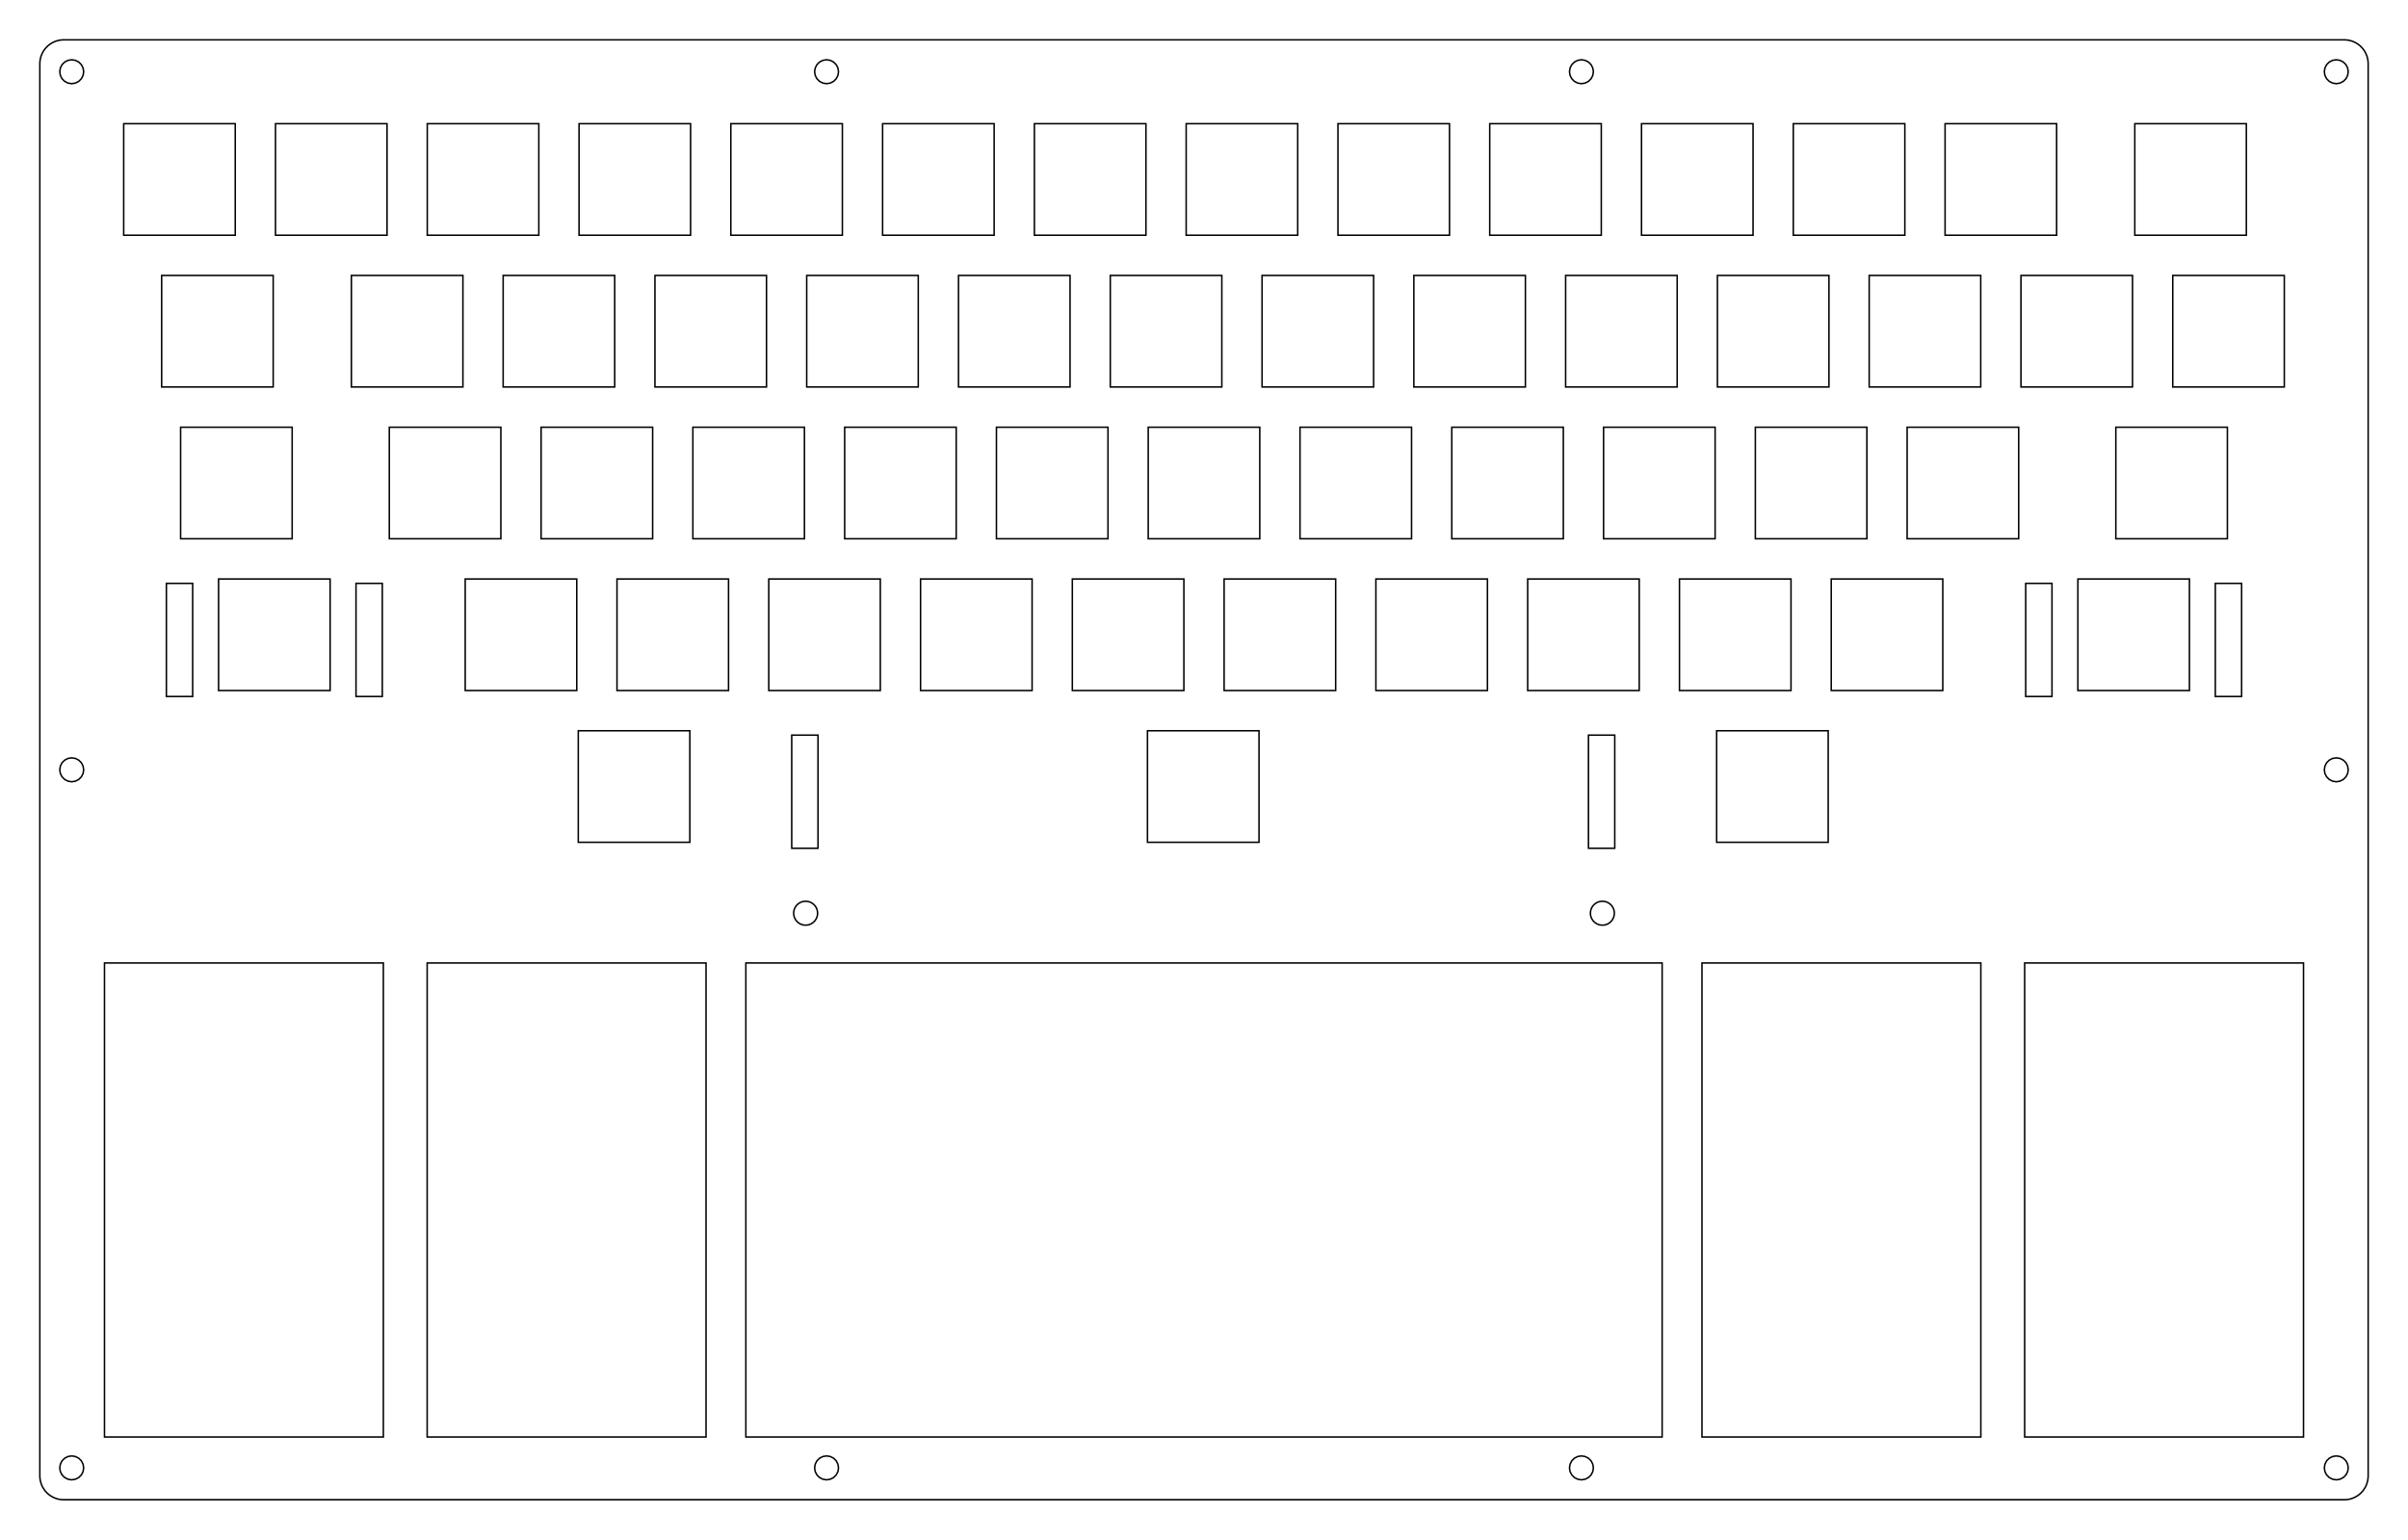
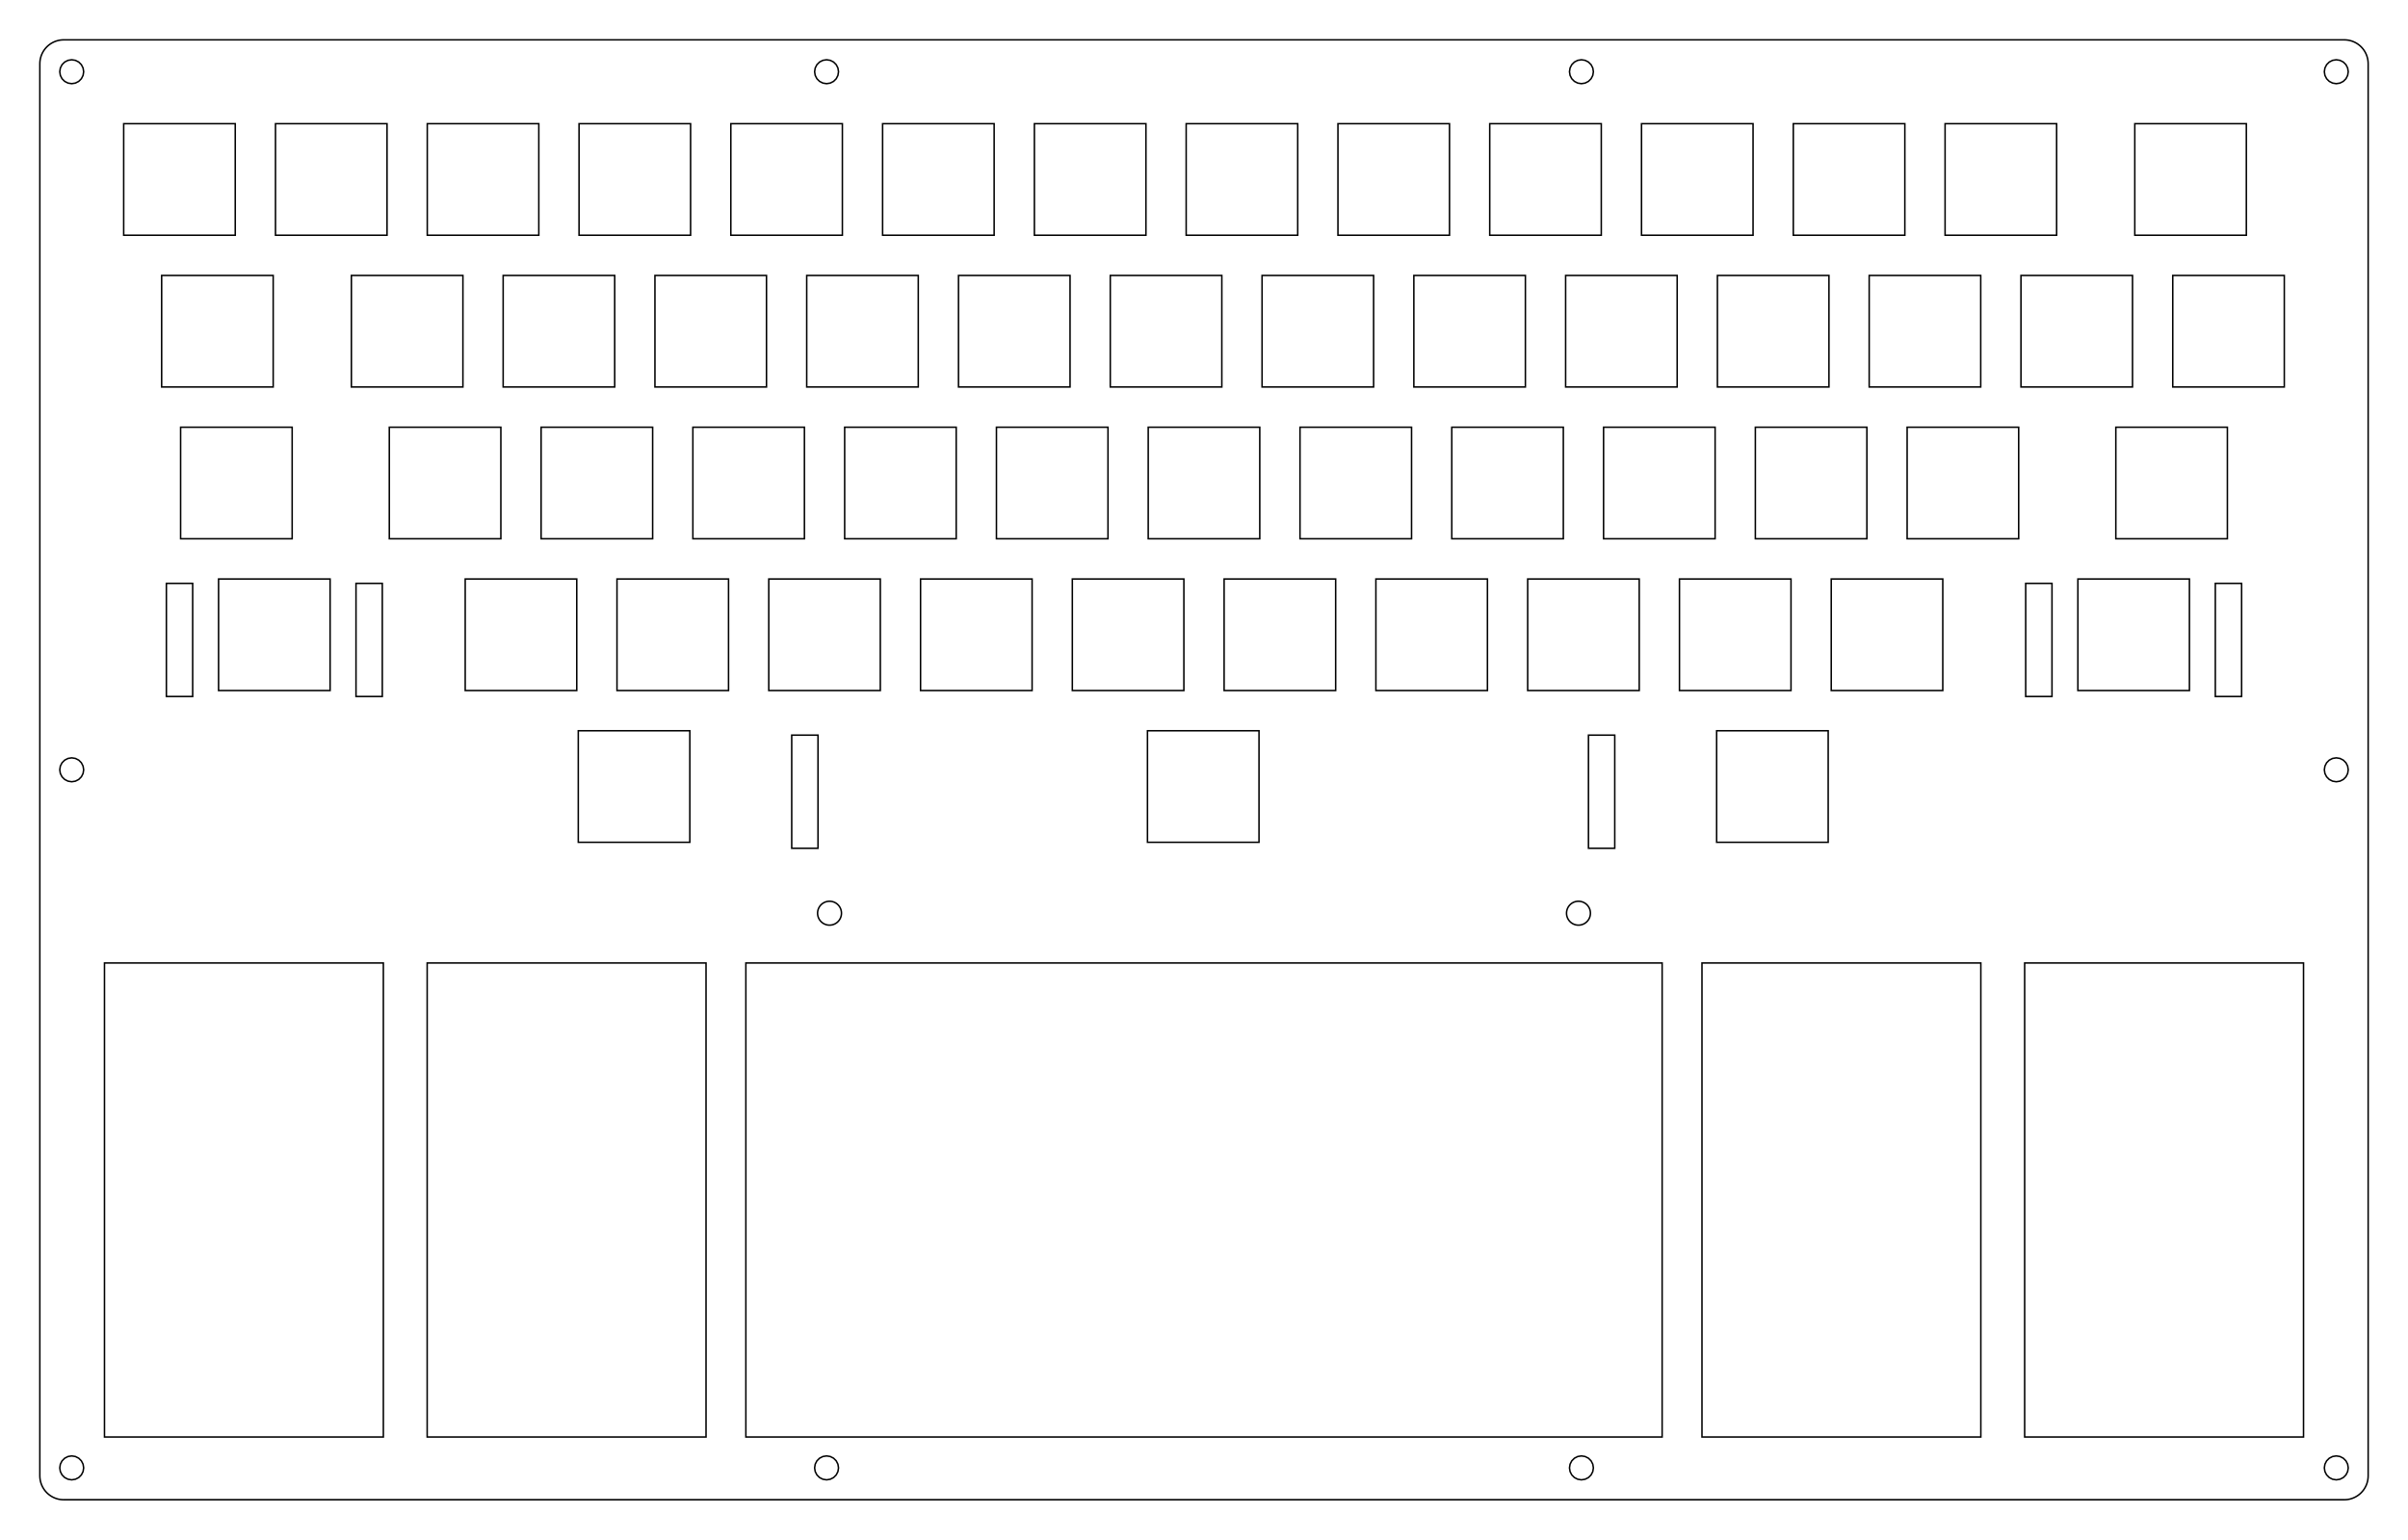
<svg xmlns="http://www.w3.org/2000/svg" width="302.227mm" height="193.252mm" viewBox="0.000 0.000 302.227 193.252">
  <polygon points="294.227,5.001 294.462,5.010 294.696,5.037 294.927,5.083 295.154,5.147 295.375,5.229 295.588,5.327 295.794,5.443 295.990,5.573 296.175,5.719 296.348,5.879 296.508,6.052 296.654,6.237 296.784,6.433 296.900,6.639 296.998,6.852 297.080,7.073 297.144,7.300 297.190,7.531 297.217,7.765 297.227,8.001 297.227,185.251 297.217,185.487 297.190,185.721 297.144,185.952 297.080,186.179 296.998,186.400 296.900,186.613 296.784,186.819 296.654,187.015 296.508,187.200 296.348,187.373 296.175,187.533 295.990,187.679 295.794,187.809 295.588,187.925 295.375,188.023 295.154,188.105 294.927,188.169 294.696,188.215 294.462,188.242 294.227,188.252 8.001,188.251 7.765,188.242 7.531,188.215 7.300,188.169 7.073,188.105 6.852,188.023 6.639,187.925 6.433,187.809 6.237,187.679 6.052,187.533 5.879,187.373 5.719,187.200 5.573,187.015 5.443,186.819 5.327,186.613 5.229,186.400 5.147,186.179 5.083,185.952 5.037,185.721 5.010,185.487 5.000,185.251 5.001,8.001 5.010,7.765 5.037,7.531 5.083,7.300 5.147,7.073 5.229,6.852 5.327,6.639 5.443,6.433 5.573,6.237 5.719,6.052 5.879,5.879 6.052,5.719 6.237,5.573 6.433,5.443 6.639,5.327 6.852,5.229 7.073,5.147 7.300,5.083 7.531,5.037 7.765,5.010 8.001,5.000" style="fill:none;stroke-width:0.05mm;stroke:black" />
  <polygon points="292.763,182.825 292.345,183.038 292.013,183.370 291.800,183.788 291.727,184.252 291.800,184.715 292.013,185.133 292.345,185.465 292.763,185.678 293.227,185.752 293.690,185.678 294.108,185.465 294.440,185.133 294.653,184.715 294.727,184.252 294.653,183.788 294.440,183.370 294.108,183.038 293.690,182.825 293.227,182.751" style="fill:none;stroke-width:0.05mm;stroke:black" />
  <polygon points="198.021,182.825 197.603,183.038 197.271,183.370 197.058,183.788 196.985,184.252 197.058,184.715 197.271,185.133 197.603,185.465 198.021,185.678 198.485,185.752 198.948,185.678 199.366,185.465 199.698,185.133 199.911,184.715 199.985,184.252 199.911,183.788 199.698,183.370 199.366,183.038 198.948,182.825 198.485,182.751" style="fill:none;stroke-width:0.05mm;stroke:black" />
  <polygon points="103.279,182.825 102.861,183.038 102.529,183.370 102.316,183.788 102.243,184.252 102.316,184.715 102.529,185.133 102.861,185.465 103.279,185.678 103.743,185.752 104.206,185.678 104.624,185.465 104.956,185.133 105.169,184.715 105.243,184.252 105.169,183.788 104.956,183.370 104.624,183.038 104.206,182.825 103.743,182.751" style="fill:none;stroke-width:0.05mm;stroke:black" />
  <polygon points="8.537,182.825 8.119,183.038 7.787,183.370 7.574,183.788 7.501,184.252 7.574,184.715 7.787,185.133 8.119,185.465 8.537,185.678 9.001,185.752 9.464,185.678 9.882,185.465 10.214,185.133 10.427,184.715 10.501,184.252 10.427,183.788 10.214,183.370 9.882,183.038 9.464,182.825 9.001,182.751" style="fill:none;stroke-width:0.05mm;stroke:black" />
  <polygon points="93.614,120.876 93.614,180.376 208.614,180.376 208.614,120.876" style="fill:none;stroke-width:0.05mm;stroke:black" />
  <polygon points="13.114,120.876 13.114,180.376 48.114,180.376 48.114,120.876" style="fill:none;stroke-width:0.05mm;stroke:black" />
  <polygon points="53.614,120.876 53.614,180.376 88.614,180.376 88.614,120.876" style="fill:none;stroke-width:0.05mm;stroke:black" />
  <polygon points="213.614,120.876 213.614,180.376 248.614,180.376 248.614,120.876" style="fill:none;stroke-width:0.05mm;stroke:black" />
  <polygon points="254.114,120.876 254.114,180.376 289.114,180.376 289.114,120.876" style="fill:none;stroke-width:0.05mm;stroke:black" />
-   <polygon points="100.996,113.131 100.879,113.144 100.763,113.167 100.650,113.199 100.539,113.240 100.433,113.289 100.330,113.347 100.232,113.412 100.139,113.485 100.053,113.565 99.973,113.652 99.900,113.744 99.835,113.842 99.777,113.945 99.728,114.052 99.687,114.162 99.655,114.276 99.632,114.391 99.618,114.508 99.614,114.626 99.618,114.744 99.632,114.861 99.655,114.976 99.687,115.090 99.728,115.200 99.777,115.307 99.835,115.410 99.900,115.508 99.973,115.600 100.053,115.687 100.139,115.767 100.232,115.840 100.330,115.905 100.433,115.963 100.539,116.012 100.650,116.053 100.763,116.085 100.879,116.108 100.996,116.121 101.114,116.126 101.231,116.121 101.348,116.108 101.464,116.085 101.577,116.053 101.688,116.012 101.794,115.963 101.897,115.905 101.995,115.840 102.088,115.767 102.174,115.687 102.254,115.600 102.327,115.508 102.392,115.410 102.450,115.307 102.499,115.200 102.540,115.090 102.572,114.976 102.595,114.861 102.609,114.744 102.614,114.626 102.609,114.508 102.595,114.391 102.572,114.276 102.540,114.162 102.499,114.052 102.450,113.945 102.392,113.842 102.327,113.744 102.254,113.652 102.174,113.565 102.088,113.485 101.995,113.412 101.897,113.347 101.794,113.289 101.688,113.240 101.577,113.199 101.464,113.167 101.348,113.144 101.231,113.131 101.114,113.126" style="fill:none;stroke-width:0.05mm;stroke:black" />
-   <polygon points="200.996,113.131 200.879,113.144 200.763,113.167 200.650,113.199 200.539,113.240 200.433,113.289 200.330,113.347 200.232,113.412 200.139,113.485 200.053,113.565 199.973,113.652 199.900,113.744 199.835,113.842 199.777,113.945 199.728,114.052 199.687,114.162 199.655,114.276 199.632,114.391 199.618,114.508 199.614,114.626 199.618,114.744 199.632,114.861 199.655,114.976 199.687,115.090 199.728,115.200 199.777,115.307 199.835,115.410 199.900,115.508 199.973,115.600 200.053,115.687 200.139,115.767 200.232,115.840 200.330,115.905 200.433,115.963 200.539,116.012 200.650,116.053 200.763,116.085 200.879,116.108 200.996,116.121 201.114,116.126 201.231,116.121 201.348,116.108 201.464,116.085 201.577,116.053 201.688,116.012 201.794,115.963 201.897,115.905 201.995,115.840 202.088,115.767 202.174,115.687 202.254,115.600 202.327,115.508 202.392,115.410 202.450,115.307 202.499,115.200 202.540,115.090 202.572,114.976 202.595,114.861 202.609,114.744 202.614,114.626 202.609,114.508 202.595,114.391 202.572,114.276 202.540,114.162 202.499,114.052 202.450,113.945 202.392,113.842 202.327,113.744 202.254,113.652 202.174,113.565 202.088,113.485 201.995,113.412 201.897,113.347 201.794,113.289 201.688,113.240 201.577,113.199 201.464,113.167 201.348,113.144 201.231,113.131 201.114,113.126" style="fill:none;stroke-width:0.05mm;stroke:black" />
+   <polygon points="103.996,113.131 103.879,113.144 103.763,113.167 103.650,113.199 103.539,113.240 103.433,113.289 103.330,113.347 103.232,113.412 103.139,113.485 103.053,113.565 102.973,113.652 102.900,113.744 102.835,113.842 102.777,113.945 102.728,114.052 102.687,114.162 102.655,114.276 102.632,114.391 102.618,114.508 102.614,114.626 102.618,114.744 102.632,114.861 102.655,114.976 102.687,115.090 102.728,115.200 102.777,115.307 102.835,115.410 102.900,115.508 102.973,115.600 103.053,115.687 103.139,115.767 103.232,115.840 103.330,115.905 103.433,115.963 103.539,116.012 103.650,116.053 103.763,116.085 103.879,116.108 103.996,116.121 104.114,116.126 104.231,116.121 104.348,116.108 104.464,116.085 104.577,116.053 104.688,116.012 104.794,115.963 104.897,115.905 104.995,115.840 105.088,115.767 105.174,115.687 105.254,115.600 105.327,115.508 105.392,115.410 105.450,115.307 105.499,115.200 105.540,115.090 105.572,114.976 105.595,114.861 105.609,114.744 105.614,114.626 105.609,114.508 105.595,114.391 105.572,114.276 105.540,114.162 105.499,114.052 105.450,113.945 105.392,113.842 105.327,113.744 105.254,113.652 105.174,113.565 105.088,113.485 104.995,113.412 104.897,113.347 104.794,113.289 104.688,113.240 104.577,113.199 104.464,113.167 104.348,113.144 104.231,113.131 104.114,113.126" style="fill:none;stroke-width:0.05mm;stroke:black" />
+   <polygon points="197.996,113.131 197.879,113.144 197.763,113.167 197.650,113.199 197.539,113.240 197.433,113.289 197.330,113.347 197.232,113.412 197.139,113.485 197.053,113.565 196.973,113.652 196.900,113.744 196.835,113.842 196.777,113.945 196.728,114.052 196.687,114.162 196.655,114.276 196.632,114.391 196.618,114.508 196.614,114.626 196.618,114.744 196.632,114.861 196.655,114.976 196.687,115.090 196.728,115.200 196.777,115.307 196.835,115.410 196.900,115.508 196.973,115.600 197.053,115.687 197.139,115.767 197.232,115.840 197.330,115.905 197.433,115.963 197.539,116.012 197.650,116.053 197.763,116.085 197.879,116.108 197.996,116.121 198.114,116.126 198.231,116.121 198.348,116.108 198.464,116.085 198.577,116.053 198.688,116.012 198.794,115.963 198.897,115.905 198.995,115.840 199.088,115.767 199.174,115.687 199.254,115.600 199.327,115.508 199.392,115.410 199.450,115.307 199.499,115.200 199.540,115.090 199.572,114.976 199.595,114.861 199.609,114.744 199.614,114.626 199.609,114.508 199.595,114.391 199.572,114.276 199.540,114.162 199.499,114.052 199.450,113.945 199.392,113.842 199.327,113.744 199.254,113.652 199.174,113.565 199.088,113.485 198.995,113.412 198.897,113.347 198.794,113.289 198.688,113.240 198.577,113.199 198.464,113.167 198.348,113.144 198.231,113.131 198.114,113.126" style="fill:none;stroke-width:0.05mm;stroke:black" />
  <polygon points="99.368,92.275 99.368,106.476 102.668,106.476 102.668,92.275" style="fill:none;stroke-width:0.05mm;stroke:black" />
  <polygon points="199.368,92.275 199.368,106.476 202.668,106.476 202.668,92.275" style="fill:none;stroke-width:0.05mm;stroke:black" />
  <polygon points="72.580,91.726 72.580,105.726 86.580,105.726 86.580,91.726" style="fill:none;stroke-width:0.05mm;stroke:black" />
  <polygon points="144.018,91.726 144.018,105.726 158.018,105.726 158.018,91.726" style="fill:none;stroke-width:0.05mm;stroke:black" />
  <polygon points="215.455,91.726 215.455,105.726 229.455,105.726 229.455,91.726" style="fill:none;stroke-width:0.05mm;stroke:black" />
  <polygon points="292.763,95.199 292.345,95.412 292.013,95.744 291.800,96.162 291.727,96.626 291.800,97.090 292.013,97.508 292.345,97.840 292.763,98.053 293.227,98.126 293.690,98.053 294.108,97.840 294.440,97.508 294.653,97.090 294.727,96.626 294.653,96.162 294.440,95.744 294.108,95.412 293.690,95.199 293.227,95.126" style="fill:none;stroke-width:0.05mm;stroke:black" />
  <polygon points="8.537,95.199 8.119,95.412 7.787,95.744 7.574,96.162 7.501,96.626 7.574,97.090 7.787,97.508 8.119,97.840 8.537,98.053 9.001,98.126 9.464,98.053 9.882,97.840 10.214,97.508 10.427,97.090 10.501,96.626 10.427,96.162 10.214,95.744 9.882,95.412 9.464,95.199 9.001,95.126" style="fill:none;stroke-width:0.05mm;stroke:black" />
  <polygon points="20.882,73.226 20.882,87.426 24.182,87.426 24.182,73.226" style="fill:none;stroke-width:0.05mm;stroke:black" />
  <polygon points="44.682,73.226 44.682,87.426 47.982,87.426 47.982,73.226" style="fill:none;stroke-width:0.05mm;stroke:black" />
  <polygon points="254.244,73.226 254.244,87.426 257.544,87.426 257.544,73.226" style="fill:none;stroke-width:0.05mm;stroke:black" />
  <polygon points="278.044,73.226 278.044,87.426 281.344,87.426 281.344,73.226" style="fill:none;stroke-width:0.05mm;stroke:black" />
  <polygon points="27.432,72.676 27.432,86.676 41.432,86.676 41.432,72.676" style="fill:none;stroke-width:0.05mm;stroke:black" />
  <polygon points="58.388,72.676 58.388,86.676 72.388,86.676 72.388,72.676" style="fill:none;stroke-width:0.05mm;stroke:black" />
  <polygon points="77.438,72.676 77.438,86.676 91.438,86.676 91.438,72.676" style="fill:none;stroke-width:0.05mm;stroke:black" />
  <polygon points="96.488,72.676 96.488,86.676 110.488,86.676 110.488,72.676" style="fill:none;stroke-width:0.05mm;stroke:black" />
  <polygon points="115.538,72.676 115.538,86.676 129.538,86.676 129.538,72.676" style="fill:none;stroke-width:0.05mm;stroke:black" />
  <polygon points="134.588,72.676 134.588,86.676 148.588,86.676 148.588,72.676" style="fill:none;stroke-width:0.05mm;stroke:black" />
  <polygon points="153.638,72.676 153.638,86.676 167.638,86.676 167.638,72.676" style="fill:none;stroke-width:0.05mm;stroke:black" />
  <polygon points="172.688,72.676 172.688,86.676 186.688,86.676 186.688,72.676" style="fill:none;stroke-width:0.05mm;stroke:black" />
  <polygon points="191.738,72.676 191.738,86.676 205.738,86.676 205.738,72.676" style="fill:none;stroke-width:0.05mm;stroke:black" />
  <polygon points="210.788,72.676 210.788,86.676 224.788,86.676 224.788,72.676" style="fill:none;stroke-width:0.05mm;stroke:black" />
  <polygon points="229.838,72.676 229.838,86.676 243.838,86.676 243.838,72.676" style="fill:none;stroke-width:0.05mm;stroke:black" />
  <polygon points="260.794,72.676 260.794,86.676 274.794,86.676 274.794,72.676" style="fill:none;stroke-width:0.05mm;stroke:black" />
  <polygon points="22.669,53.626 22.669,67.626 36.669,67.626 36.669,53.626" style="fill:none;stroke-width:0.05mm;stroke:black" />
  <polygon points="48.863,53.626 48.863,67.626 62.863,67.626 62.863,53.626" style="fill:none;stroke-width:0.05mm;stroke:black" />
  <polygon points="67.913,53.626 67.913,67.626 81.913,67.626 81.913,53.626" style="fill:none;stroke-width:0.05mm;stroke:black" />
  <polygon points="86.963,53.626 86.963,67.626 100.963,67.626 100.963,53.626" style="fill:none;stroke-width:0.05mm;stroke:black" />
  <polygon points="106.013,53.626 106.013,67.626 120.013,67.626 120.013,53.626" style="fill:none;stroke-width:0.05mm;stroke:black" />
  <polygon points="125.063,53.626 125.063,67.626 139.063,67.626 139.063,53.626" style="fill:none;stroke-width:0.05mm;stroke:black" />
  <polygon points="144.113,53.626 144.113,67.626 158.113,67.626 158.113,53.626" style="fill:none;stroke-width:0.05mm;stroke:black" />
  <polygon points="163.163,53.626 163.163,67.626 177.163,67.626 177.163,53.626" style="fill:none;stroke-width:0.05mm;stroke:black" />
  <polygon points="182.213,53.626 182.213,67.626 196.213,67.626 196.213,53.626" style="fill:none;stroke-width:0.05mm;stroke:black" />
  <polygon points="201.263,53.626 201.263,67.626 215.263,67.626 215.263,53.626" style="fill:none;stroke-width:0.05mm;stroke:black" />
  <polygon points="220.313,53.626 220.313,67.626 234.313,67.626 234.313,53.626" style="fill:none;stroke-width:0.05mm;stroke:black" />
  <polygon points="239.363,53.626 239.363,67.626 253.363,67.626 253.363,53.626" style="fill:none;stroke-width:0.05mm;stroke:black" />
  <polygon points="265.557,53.626 265.557,67.626 279.557,67.626 279.557,53.626" style="fill:none;stroke-width:0.05mm;stroke:black" />
  <polygon points="20.288,34.576 20.288,48.576 34.288,48.576 34.288,34.576" style="fill:none;stroke-width:0.05mm;stroke:black" />
  <polygon points="44.101,34.576 44.101,48.576 58.101,48.576 58.101,34.576" style="fill:none;stroke-width:0.05mm;stroke:black" />
  <polygon points="63.151,34.576 63.151,48.576 77.151,48.576 77.151,34.576" style="fill:none;stroke-width:0.05mm;stroke:black" />
  <polygon points="82.201,34.576 82.201,48.576 96.201,48.576 96.201,34.576" style="fill:none;stroke-width:0.05mm;stroke:black" />
  <polygon points="101.251,34.576 101.251,48.576 115.251,48.576 115.251,34.576" style="fill:none;stroke-width:0.05mm;stroke:black" />
  <polygon points="120.301,34.576 120.301,48.576 134.301,48.576 134.301,34.576" style="fill:none;stroke-width:0.05mm;stroke:black" />
  <polygon points="139.351,34.576 139.351,48.576 153.351,48.576 153.351,34.576" style="fill:none;stroke-width:0.05mm;stroke:black" />
  <polygon points="158.401,34.576 158.401,48.576 172.401,48.576 172.401,34.576" style="fill:none;stroke-width:0.05mm;stroke:black" />
  <polygon points="177.451,34.576 177.451,48.576 191.451,48.576 191.451,34.576" style="fill:none;stroke-width:0.05mm;stroke:black" />
  <polygon points="196.501,34.576 196.501,48.576 210.501,48.576 210.501,34.576" style="fill:none;stroke-width:0.05mm;stroke:black" />
  <polygon points="215.551,34.576 215.551,48.576 229.551,48.576 229.551,34.576" style="fill:none;stroke-width:0.05mm;stroke:black" />
  <polygon points="234.601,34.576 234.601,48.576 248.601,48.576 248.601,34.576" style="fill:none;stroke-width:0.05mm;stroke:black" />
  <polygon points="253.651,34.576 253.651,48.576 267.651,48.576 267.651,34.576" style="fill:none;stroke-width:0.05mm;stroke:black" />
  <polygon points="272.701,34.576 272.701,48.576 286.701,48.576 286.701,34.576" style="fill:none;stroke-width:0.05mm;stroke:black" />
  <polygon points="15.525,15.525 15.525,29.526 29.526,29.526 29.526,15.525" style="fill:none;stroke-width:0.05mm;stroke:black" />
  <polygon points="34.576,15.525 34.576,29.526 48.576,29.526 48.576,15.525" style="fill:none;stroke-width:0.05mm;stroke:black" />
  <polygon points="53.626,15.525 53.626,29.526 67.626,29.526 67.626,15.525" style="fill:none;stroke-width:0.05mm;stroke:black" />
  <polygon points="72.676,15.525 72.676,29.526 86.676,29.526 86.676,15.525" style="fill:none;stroke-width:0.05mm;stroke:black" />
  <polygon points="91.726,15.525 91.726,29.526 105.726,29.526 105.726,15.525" style="fill:none;stroke-width:0.05mm;stroke:black" />
  <polygon points="110.775,15.525 110.775,29.526 124.775,29.526 124.775,15.525" style="fill:none;stroke-width:0.05mm;stroke:black" />
  <polygon points="129.825,15.525 129.825,29.526 143.826,29.526 143.826,15.525" style="fill:none;stroke-width:0.05mm;stroke:black" />
  <polygon points="148.876,15.525 148.876,29.526 162.876,29.526 162.876,15.525" style="fill:none;stroke-width:0.05mm;stroke:black" />
  <polygon points="167.926,15.525 167.926,29.526 181.926,29.526 181.926,15.525" style="fill:none;stroke-width:0.05mm;stroke:black" />
  <polygon points="186.976,15.525 186.976,29.526 200.976,29.526 200.976,15.525" style="fill:none;stroke-width:0.05mm;stroke:black" />
  <polygon points="206.026,15.525 206.026,29.526 220.026,29.526 220.026,15.525" style="fill:none;stroke-width:0.05mm;stroke:black" />
  <polygon points="225.076,15.525 225.076,29.526 239.076,29.526 239.076,15.525" style="fill:none;stroke-width:0.05mm;stroke:black" />
  <polygon points="244.126,15.525 244.126,29.526 258.126,29.526 258.126,15.525" style="fill:none;stroke-width:0.05mm;stroke:black" />
  <polygon points="267.938,15.525 267.938,29.526 281.938,29.526 281.938,15.525" style="fill:none;stroke-width:0.05mm;stroke:black" />
  <polygon points="103.279,7.574 102.861,7.787 102.529,8.119 102.316,8.537 102.243,9.001 102.316,9.464 102.529,9.882 102.861,10.214 103.279,10.427 103.743,10.501 104.206,10.427 104.624,10.214 104.956,9.882 105.169,9.464 105.243,9.001 105.169,8.537 104.956,8.119 104.624,7.787 104.206,7.574 103.743,7.501" style="fill:none;stroke-width:0.05mm;stroke:black" />
  <polygon points="198.021,7.574 197.603,7.787 197.271,8.119 197.058,8.537 196.985,9.001 197.058,9.464 197.271,9.882 197.603,10.214 198.021,10.427 198.485,10.501 198.948,10.427 199.366,10.214 199.698,9.882 199.911,9.464 199.985,9.001 199.911,8.537 199.698,8.119 199.366,7.787 198.948,7.574 198.485,7.501" style="fill:none;stroke-width:0.05mm;stroke:black" />
  <polygon points="292.763,7.574 292.345,7.787 292.013,8.119 291.800,8.537 291.727,9.001 291.800,9.464 292.013,9.882 292.345,10.214 292.763,10.427 293.227,10.501 293.690,10.427 294.108,10.214 294.440,9.882 294.653,9.464 294.727,9.001 294.653,8.537 294.440,8.119 294.108,7.787 293.690,7.574 293.227,7.501" style="fill:none;stroke-width:0.05mm;stroke:black" />
  <polygon points="8.537,7.574 8.119,7.787 7.787,8.119 7.574,8.537 7.501,9.001 7.574,9.464 7.787,9.882 8.119,10.214 8.537,10.427 9.001,10.501 9.464,10.427 9.882,10.214 10.214,9.882 10.427,9.464 10.501,9.001 10.427,8.537 10.214,8.119 9.882,7.787 9.464,7.574 9.001,7.501" style="fill:none;stroke-width:0.05mm;stroke:black" />
</svg>
